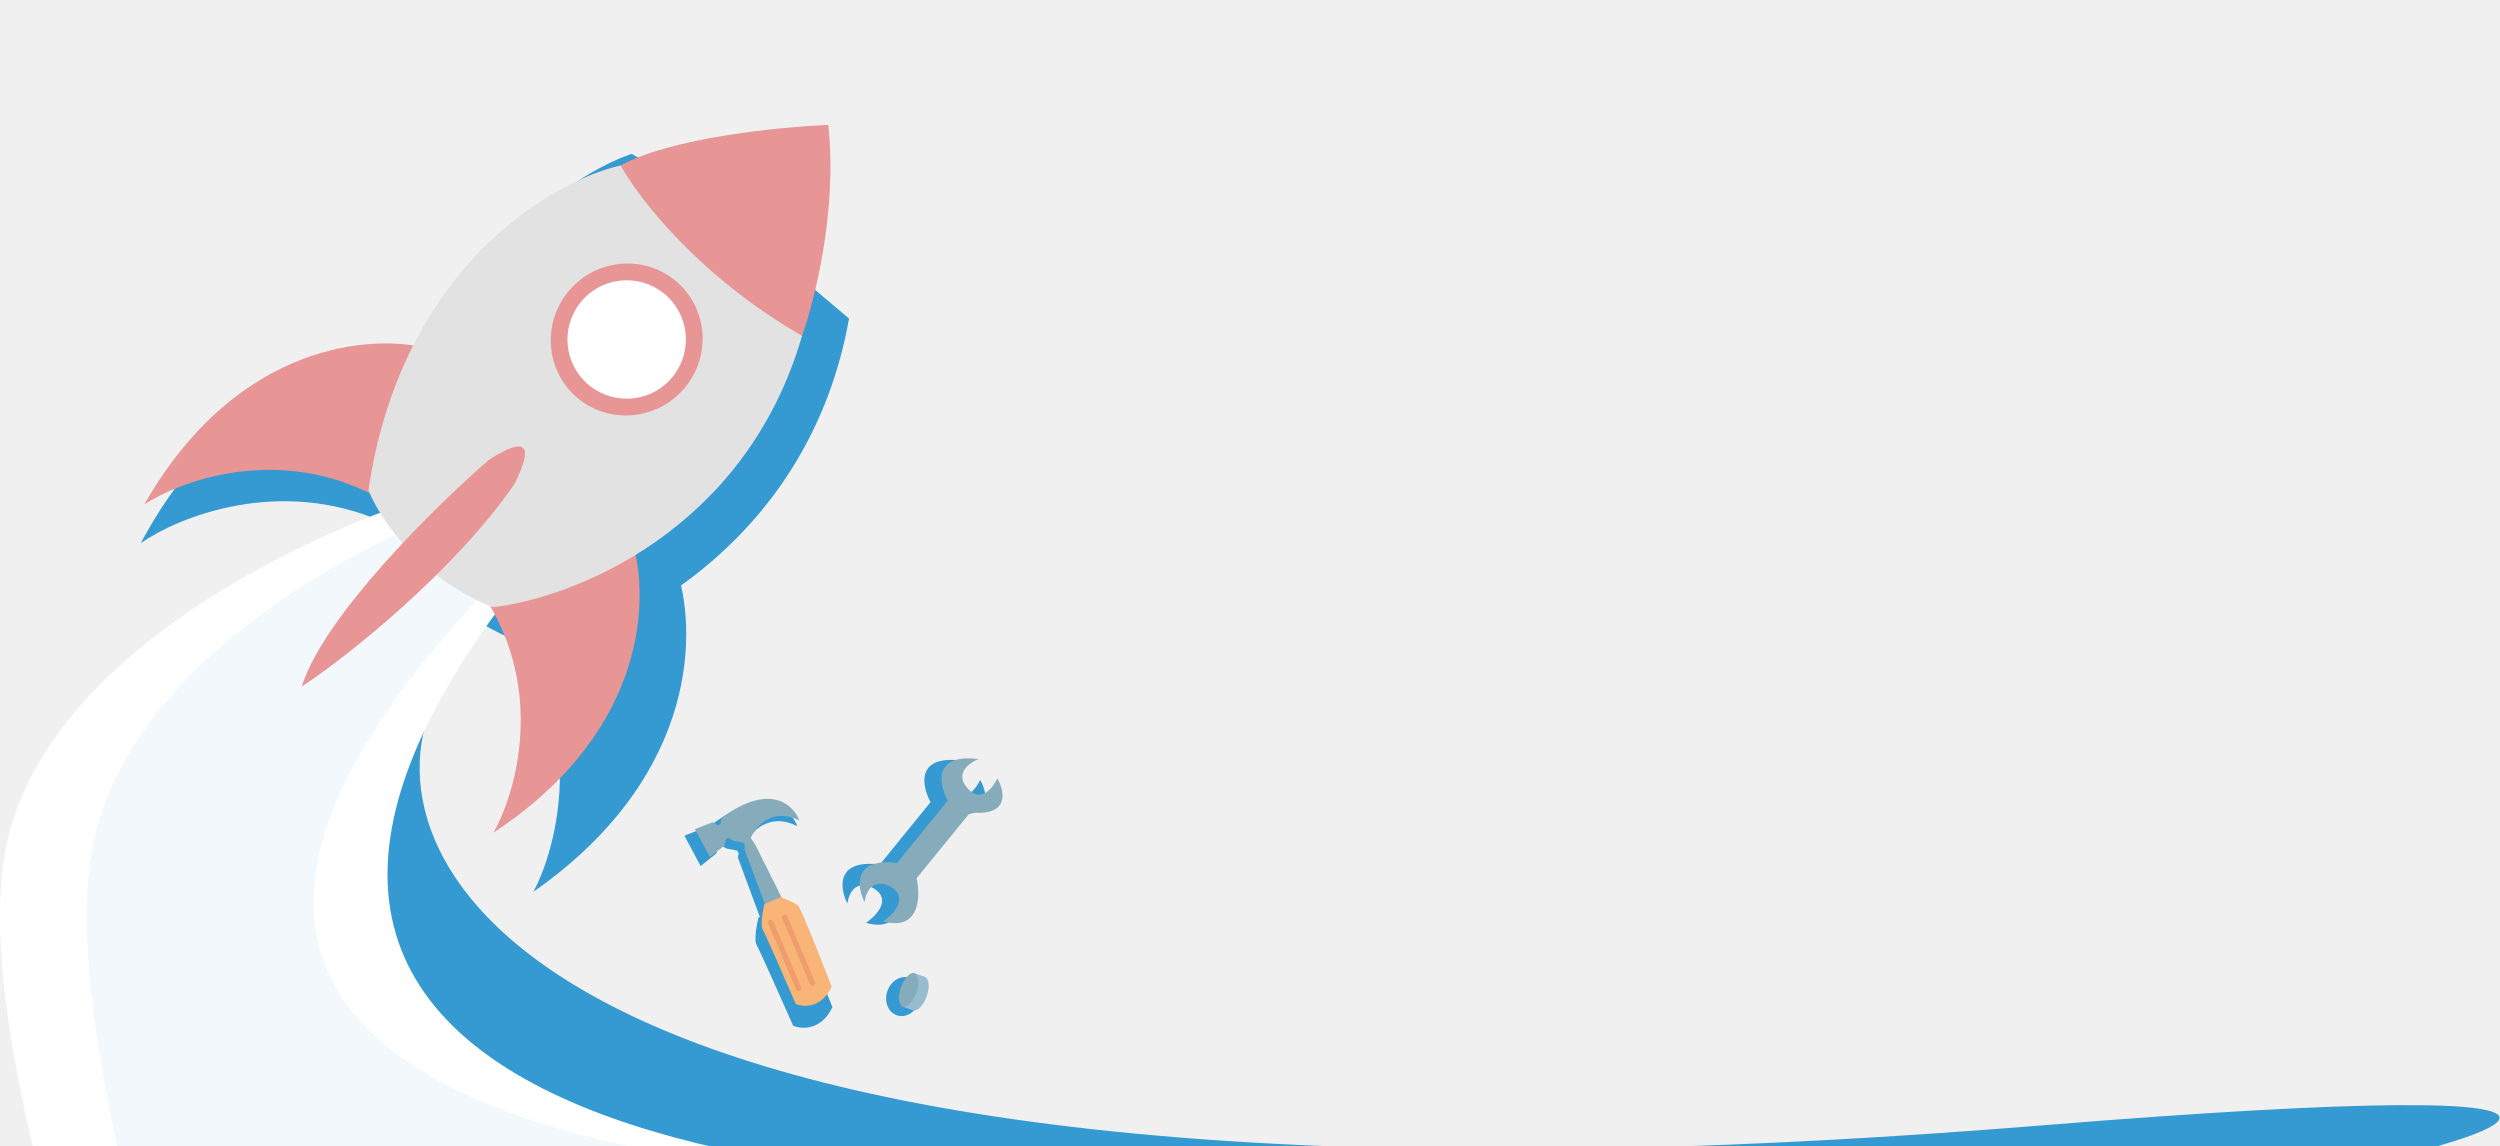
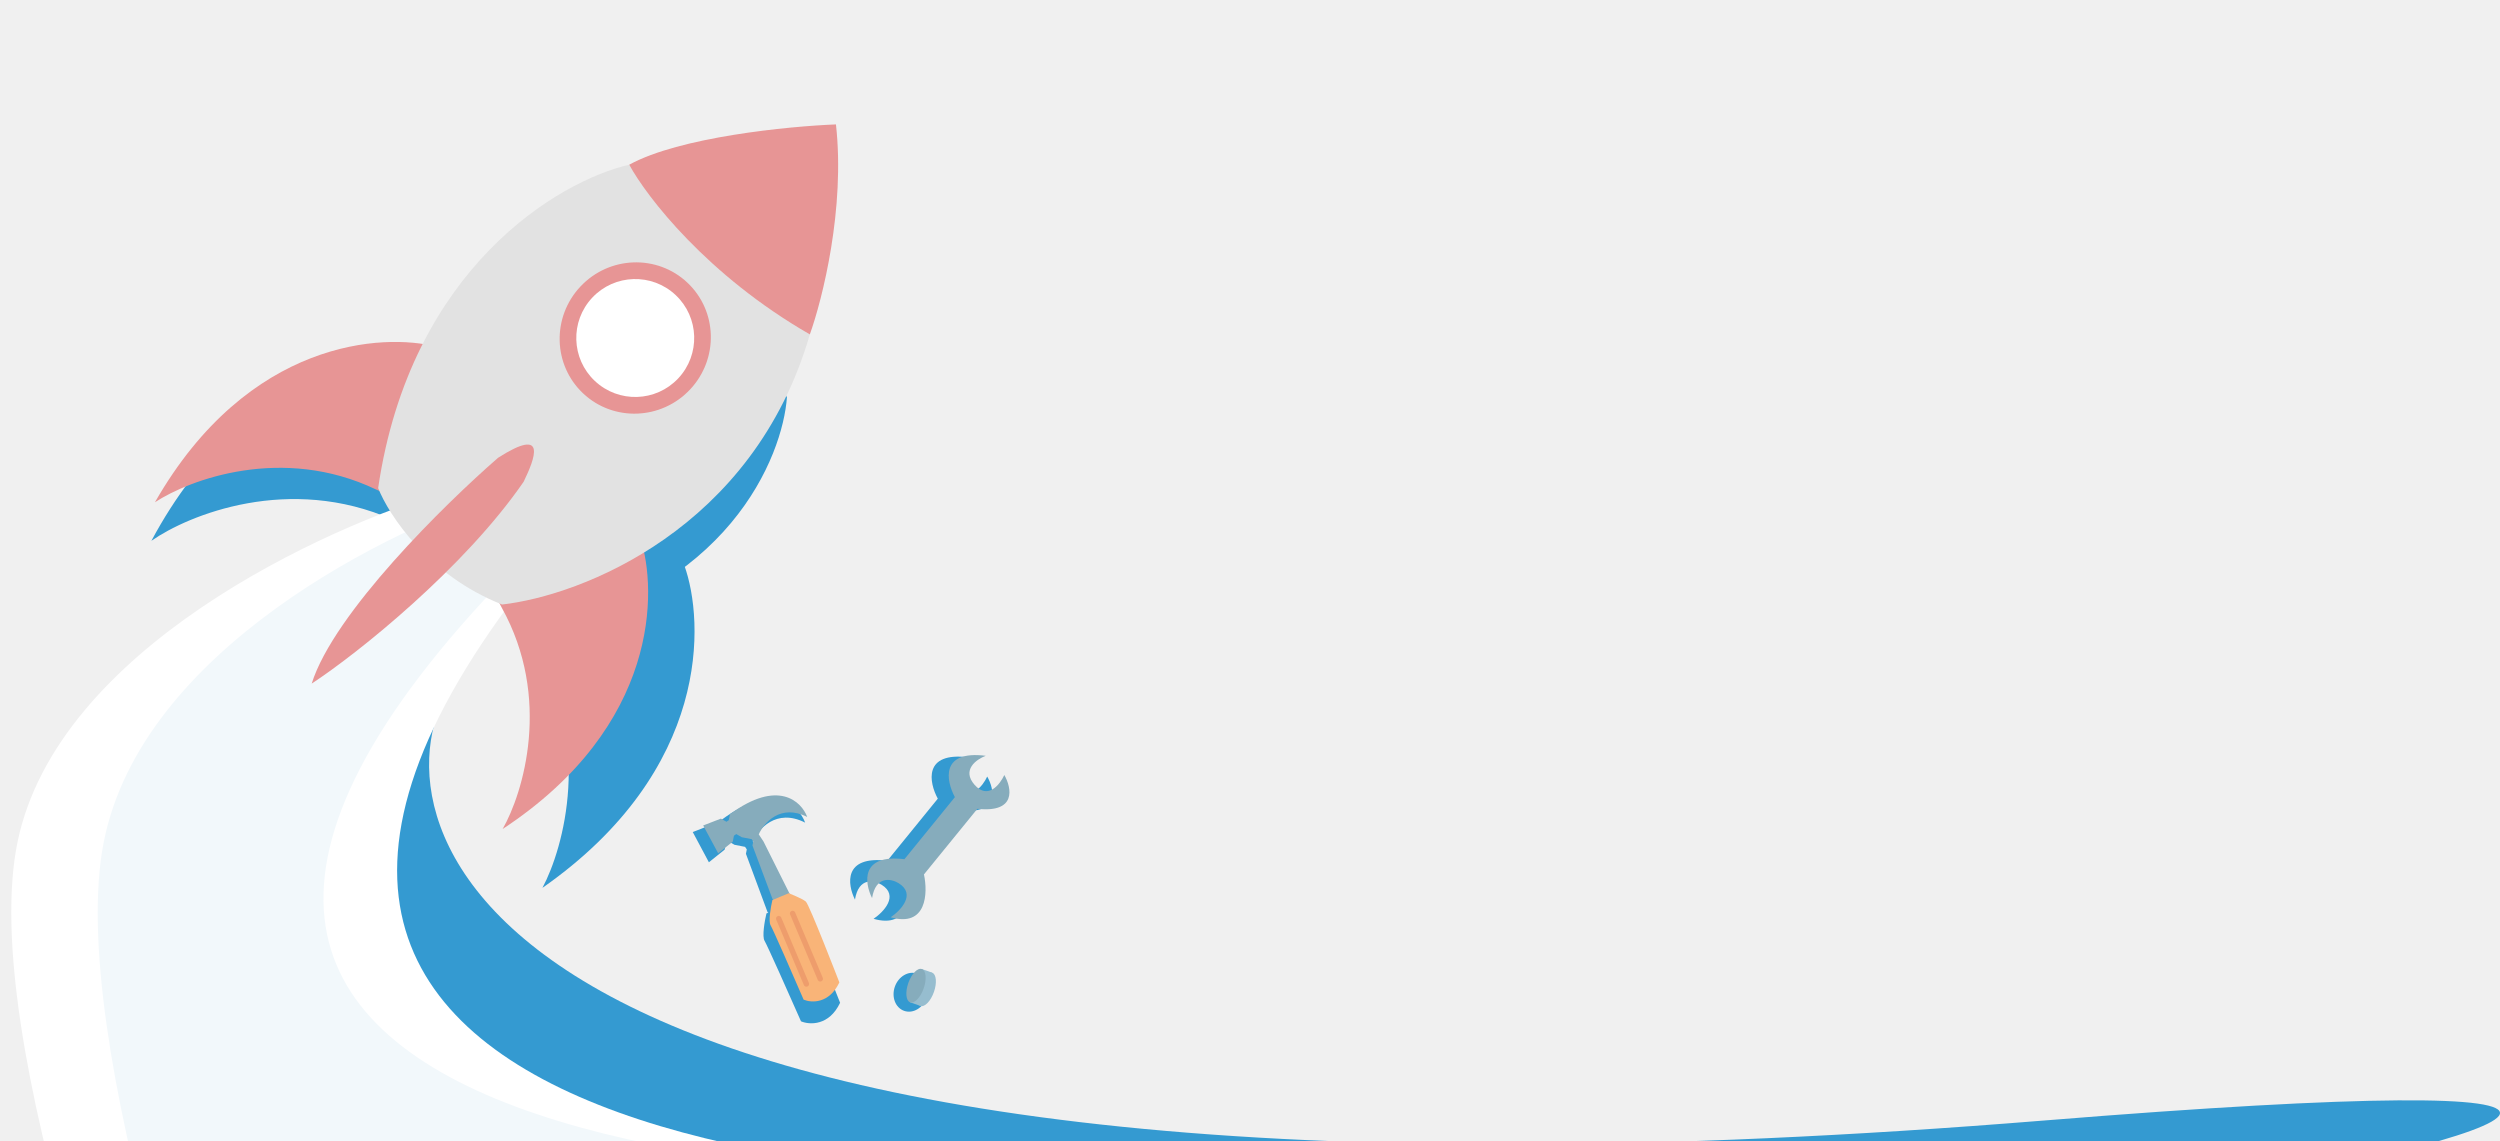
- <svg xmlns="http://www.w3.org/2000/svg" width="917" height="420" viewBox="0 0 917 420" fill="none">
-   <path d="M748.746 412.807C170.611 459.766 133.829 305.601 159.842 256.5L71.842 291.057L170.112 507C546.042 504.161 1236.05 373.226 748.746 412.807Z" fill="#349AD1" />
-   <path d="M51.617 199.236C87.5 132.197 142.202 128.35 163.261 133.204L182.095 149.919C184.155 170.811 178.737 208.373 140.589 191.489C102.441 174.606 65.38 189.619 51.617 199.236Z" fill="#349AD1" />
-   <path d="M195.676 327.087C257.978 283.496 255.3 228.725 247.979 208.391L229.145 191.676C208.157 192.112 171.504 201.953 192.799 237.826C214.095 273.698 203.59 312.28 195.676 327.087Z" fill="#349AD1" />
-   <path d="M144.701 196.978C148.275 107.251 204.176 65.901 231.679 56.442L257.068 70.914L311.422 116.845C297.13 197.415 230.8 231.471 199.421 238.427C168.498 229.891 150.057 207.238 144.701 196.978Z" fill="#349AD1" />
-   <path d="M189.593 177.328C209.32 163.934 204.413 177.259 200.171 186.716C177.258 222.095 135.493 257.687 116.959 270.602C125.027 241.971 168.743 196.49 189.593 177.328Z" fill="#349AD1" />
-   <ellipse cx="224.866" cy="120.524" rx="27.703" ry="28.018" transform="rotate(43.2169 224.866 120.524)" fill="white" />
-   <circle cx="224.866" cy="120.524" r="21.722" transform="rotate(43.2169 224.866 120.524)" fill="white" />
-   <path d="M2.342 310C17.142 239.201 114.842 194.167 161.842 180.5C237.842 104.5 349.342 5.5 187.342 217.5C25.342 429.5 337.508 447.5 513.842 430L77.842 613.5C46.508 541.834 -12.458 380.8 2.342 310Z" fill="white" />
-   <path d="M34.038 310.328C47.921 239.489 139.567 194.43 183.655 180.755C254.945 104.712 365.451 23.818 183.655 211C-25.158 426 288.098 447.329 513.842 430.396L104.86 614C75.468 542.293 20.155 381.168 34.038 310.328Z" fill="#F2F8FB" />
-   <path d="M52.913 185.042C87.384 124.817 137.385 122.726 156.47 127.7L173.218 143.436C174.555 162.548 168.639 196.673 134.277 180.282C99.915 163.891 65.716 176.626 52.913 185.042Z" fill="#E79595" />
-   <path d="M181.013 305.408C238.978 267.257 237.955 217.224 231.804 198.485L215.056 182.748C195.898 182.602 162.207 190.629 180.703 223.906C199.2 257.182 188.617 292.106 181.013 305.408Z" fill="#E79595" />
-   <path d="M135.153 179.809C147.06 98.728 201.783 66.602 227.655 60.674L249.298 76.259L294.188 123.189C273.437 194.925 209.955 219.424 180.808 222.707C153.57 211.974 139.022 189.637 135.153 179.809Z" fill="#E2E2E2" />
-   <path d="M179.348 168.635C197.691 156.928 192.869 168.956 188.754 177.473C166.935 209.153 127.913 240.538 110.671 251.839C118.772 225.931 159.831 185.574 179.348 168.635Z" fill="#E79595" />
-   <path d="M227.655 60.674C246.223 50.475 286.159 46.53 303.805 45.832C307.261 76.726 298.833 110.276 294.187 123.189C256.271 101.386 234.034 72.428 227.655 60.674Z" fill="#E79595" />
-   <ellipse cx="229.866" cy="124.524" rx="27.703" ry="28.018" transform="rotate(43.2169 229.866 124.524)" fill="#E79595" />
-   <circle cx="229.866" cy="124.524" r="21.722" transform="rotate(43.2169 229.866 124.524)" fill="white" />
-   <ellipse cx="331.34" cy="365.538" rx="6.183" ry="7.272" transform="rotate(19.3288 331.34 365.538)" fill="#349AD1" />
-   <ellipse cx="337.071" cy="364.451" rx="3" ry="6.5" transform="rotate(19.3288 337.071 364.451)" fill="#96BDCF" />
-   <path d="M335.448 356.993L339.131 358.285L334.828 370.552L331.145 369.26L335.448 356.993Z" fill="#96BDCF" />
-   <ellipse cx="333.297" cy="363.127" rx="3" ry="6.5" transform="rotate(19.3288 333.297 363.127)" fill="#86ACBC" />
-   <path d="M261.722 301.986C280.81 287.806 290.166 296.79 292.458 303.055C281.801 297.635 275.152 305.46 273.159 310.05L275.037 312.911L285.516 334.075L283.469 340.316L278.614 336.038L270.644 314.538L270.96 312.939L270.334 311.985L266.414 311.214L264.221 309.951L263.279 310.596L262.805 312.994L256.996 317.664L251.052 306.528L258.113 303.766L260.307 305.028L261.248 304.383L261.722 301.986Z" fill="#349AD1" />
-   <path d="M278.196 336.514L284.803 333.81C284.803 333.81 290.259 335.958 291.681 337.149C293.103 338.34 305.335 369.424 305.335 369.424C301.251 378.021 294.03 377.561 290.931 376.257C286.867 367.037 278.493 348.199 277.509 346.599C276.524 344.999 277.557 339.209 278.196 336.514Z" fill="#349AD1" />
-   <path d="M264.769 299.944C282.419 286.936 291.095 295.212 293.227 300.976C283.352 295.975 277.209 303.16 275.371 307.377L277.115 310.011L286.85 329.488L284.965 335.223L280.463 331.281L273.05 311.499L273.34 310.03L272.759 309.152L269.128 308.436L267.095 307.272L266.224 307.863L265.79 310.068L260.419 314.352L254.898 304.103L261.43 301.575L263.464 302.739L264.335 302.147L264.769 299.944Z" fill="#86ACBC" />
-   <path d="M280.395 331.577L286.431 329.058C286.431 329.058 291.404 331.027 292.698 332.124C293.992 333.221 305.06 361.915 305.06 361.915C301.308 369.873 294.721 369.47 291.897 368.273C288.216 359.764 280.631 342.376 279.738 340.901C278.844 339.425 279.803 334.07 280.395 331.577Z" fill="#F9B478" />
-   <line x1="282.727" y1="338.416" x2="292.906" y2="362.496" stroke="#EE9D6C" stroke-width="2" stroke-linecap="round" />
-   <line x1="287.843" y1="336.517" x2="298.022" y2="360.597" stroke="#EE9D6C" stroke-width="2" stroke-linecap="round" />
-   <path d="M348.597 289.715C343.707 284.191 349.287 280.266 352.689 278.995C335.834 276.868 338.092 288.264 341.327 294.227L322.73 317.096C306.462 315.109 308.005 325.815 310.81 331.417C312.183 323.013 317.929 324.271 320.63 325.951C327.114 329.983 321.349 335.994 317.656 338.496C331.016 342.287 331.403 329.545 329.926 322.7L349.607 298.528C364.114 300.098 362.27 290.879 359.535 286.074C357.926 289.589 353.487 295.239 348.597 289.715Z" fill="#349AD1" />
-   <path d="M354.897 289.153C350.007 283.629 355.587 279.704 358.989 278.432C342.134 276.306 344.391 287.701 347.627 293.664L329.03 316.534C312.762 314.547 314.305 325.253 317.11 330.854C318.483 322.45 324.229 323.709 326.93 325.389C333.414 329.42 327.649 335.432 323.956 337.933C337.316 341.725 337.703 328.982 336.226 322.137L355.907 297.966C370.414 299.535 368.57 290.317 365.835 285.511C364.226 289.027 359.786 294.677 354.897 289.153Z" fill="#86ACBC" />
+ <svg xmlns="http://www.w3.org/2000/svg" width="921" height="420" viewBox="0 0 921 420" fill="none">
+   <path d="M752.905 412.807C174.77 459.766 137.987 305.601 164 256.5L76 291.057L174.27 507C550.2 504.161 1240.21 373.226 752.905 412.807Z" fill="#349AD1" />
+   <path d="M55.775 199.236C91.658 132.197 146.359 128.35 167.419 133.204L186.253 149.919C188.313 170.811 182.895 208.373 144.747 191.489C106.599 174.606 69.537 189.619 55.775 199.236Z" fill="#349AD1" />
+   <path d="M199.834 327.087C262.136 283.496 259.458 228.725 252.137 208.391L233.303 191.676C212.315 192.112 175.662 201.953 196.957 237.826C218.253 273.698 207.748 312.28 199.834 327.087Z" fill="#349AD1" />
+   <path d="M193.955 233.65C268.583 219.076 288.351 167.926 289.907 146.371L279.471 123.453C260.11 115.339 222.616 109.467 227.531 150.894C232.446 192.321 207.195 223.326 193.955 233.65Z" fill="#349AD1" />
+   <path d="M193.751 177.328C213.478 163.934 208.571 177.259 204.329 186.716C181.416 222.095 139.651 257.687 121.117 270.602C129.185 241.971 172.901 196.49 193.751 177.328Z" fill="#349AD1" />
+   <ellipse cx="229.025" cy="120.524" rx="27.703" ry="28.018" transform="rotate(43.2169 229.025 120.524)" fill="white" />
+   <circle cx="229.024" cy="120.524" r="21.722" transform="rotate(43.2169 229.024 120.524)" fill="white" />
+   <path d="M6.5 310C21.3 239.201 119 194.167 166 180.5C242 104.5 353.5 5.5 191.5 217.5C29.5 429.5 341.667 447.5 518 430L82 613.5C50.667 541.834 -8.3 380.8 6.5 310Z" fill="white" />
+   <path d="M38.197 310.328C52.08 239.489 143.725 194.43 187.813 180.755C259.103 104.712 369.609 23.818 187.813 211C-21 426 292.257 447.329 518 430.396L109.018 614C79.626 542.293 24.314 381.168 38.197 310.328Z" fill="#F2F8FB" />
+   <path d="M57.071 185.042C91.543 124.817 141.543 122.726 160.628 127.7L177.376 143.436C178.713 162.548 172.797 196.673 138.435 180.282C104.073 163.891 69.875 176.626 57.071 185.042Z" fill="#E79595" />
+   <path d="M185.172 305.408C243.137 267.257 242.113 217.224 235.962 198.485L219.215 182.748C200.057 182.602 166.366 190.629 184.862 223.906C203.359 257.182 192.776 292.106 185.172 305.408Z" fill="#E79595" />
+   <path d="M139.311 179.809C151.219 98.728 205.941 66.602 231.814 60.674L253.456 76.259L298.346 123.189C277.595 194.925 214.113 219.424 184.966 222.707C157.729 211.974 143.181 189.637 139.311 179.809Z" fill="#E2E2E2" />
+   <path d="M183.506 168.635C201.849 156.928 197.027 168.956 192.913 177.473C171.093 209.153 132.071 240.538 114.829 251.839C122.931 225.931 163.99 185.574 183.506 168.635Z" fill="#E79595" />
+   <path d="M231.813 60.674C250.382 50.475 290.317 46.53 307.964 45.832C311.42 76.726 302.992 110.276 298.345 123.189C260.429 101.386 238.192 72.428 231.813 60.674Z" fill="#E79595" />
+   <ellipse cx="234.025" cy="124.524" rx="27.703" ry="28.018" transform="rotate(43.2169 234.025 124.524)" fill="#E79595" />
+   <circle cx="234.024" cy="124.524" r="21.722" transform="rotate(43.2169 234.024 124.524)" fill="white" />
+   <ellipse cx="335.498" cy="365.538" rx="6.183" ry="7.272" transform="rotate(19.3288 335.498 365.538)" fill="#349AD1" />
+   <ellipse cx="341.229" cy="364.451" rx="3" ry="6.5" transform="rotate(19.3288 341.229 364.451)" fill="#96BDCF" />
+   <path d="M339.607 356.993L343.29 358.285L338.987 370.552L335.304 369.26L339.607 356.993Z" fill="#96BDCF" />
+   <ellipse cx="337.455" cy="363.127" rx="3" ry="6.5" transform="rotate(19.3288 337.455 363.127)" fill="#86ACBC" />
+   <path d="M265.88 301.986C284.969 287.806 294.324 296.79 296.616 303.055C285.959 297.635 279.31 305.46 277.318 310.05L279.196 312.911L289.675 334.075L287.628 340.316L282.772 336.038L274.802 314.538L275.118 312.939L274.492 311.985L270.573 311.214L268.379 309.951L267.437 310.596L266.963 312.994L261.155 317.664L255.21 306.528L262.271 303.766L264.465 305.028L265.407 304.383L265.88 301.986Z" fill="#349AD1" />
+   <path d="M282.354 336.514L288.961 333.81C288.961 333.81 294.417 335.958 295.839 337.149C297.262 338.34 309.493 369.424 309.493 369.424C305.409 378.021 298.189 377.561 295.089 376.257C291.025 367.037 282.651 348.199 281.667 346.599C280.683 344.999 281.715 339.209 282.354 336.514Z" fill="#349AD1" />
+   <path d="M268.927 299.944C286.578 286.936 295.254 295.212 297.386 300.976C287.51 295.975 281.367 303.16 279.53 307.377L281.273 310.011L291.009 329.488L289.123 335.223L284.621 331.281L277.208 311.499L277.498 310.03L276.917 309.152L273.287 308.436L271.254 307.272L270.383 307.863L269.948 310.068L264.578 314.352L259.056 304.103L265.589 301.575L267.622 302.739L268.493 302.147L268.927 299.944Z" fill="#86ACBC" />
+   <path d="M284.553 331.577L290.589 329.058C290.589 329.058 295.562 331.027 296.856 332.124C298.15 333.221 309.219 361.915 309.219 361.915C305.467 369.873 298.88 369.47 296.055 368.273C292.374 359.764 284.789 342.376 283.896 340.901C283.003 339.425 283.962 334.07 284.553 331.577Z" fill="#F9B478" />
+   <line x1="286.886" y1="338.416" x2="297.065" y2="362.496" stroke="#EE9D6C" stroke-width="2" stroke-linecap="round" />
+   <line x1="292.001" y1="336.517" x2="302.18" y2="360.597" stroke="#EE9D6C" stroke-width="2" stroke-linecap="round" />
+   <path d="M352.755 289.715C347.865 284.191 353.446 280.266 356.847 278.995C339.992 276.868 342.25 288.264 345.486 294.227L326.889 317.096C310.621 315.109 312.163 325.815 314.968 331.417C316.341 323.013 322.087 324.271 324.789 325.951C331.273 329.983 325.507 335.994 321.814 338.496C335.175 342.287 335.561 329.545 334.084 322.7L353.765 298.528C368.272 300.098 366.429 290.879 363.693 286.074C362.085 289.589 357.645 295.239 352.755 289.715Z" fill="#349AD1" />
+   <path d="M359.055 289.153C354.165 283.629 359.746 279.704 363.147 278.432C346.292 276.306 348.55 287.701 351.785 293.664L333.188 316.534C316.92 314.547 318.463 325.253 321.268 330.854C322.641 322.45 328.387 323.709 331.089 325.389C337.572 329.42 331.807 335.432 328.114 337.933C341.474 341.725 341.861 328.982 340.384 322.137L360.065 297.966C374.572 299.535 372.728 290.317 369.993 285.511C368.384 289.027 363.945 294.677 359.055 289.153Z" fill="#86ACBC" />
</svg>
